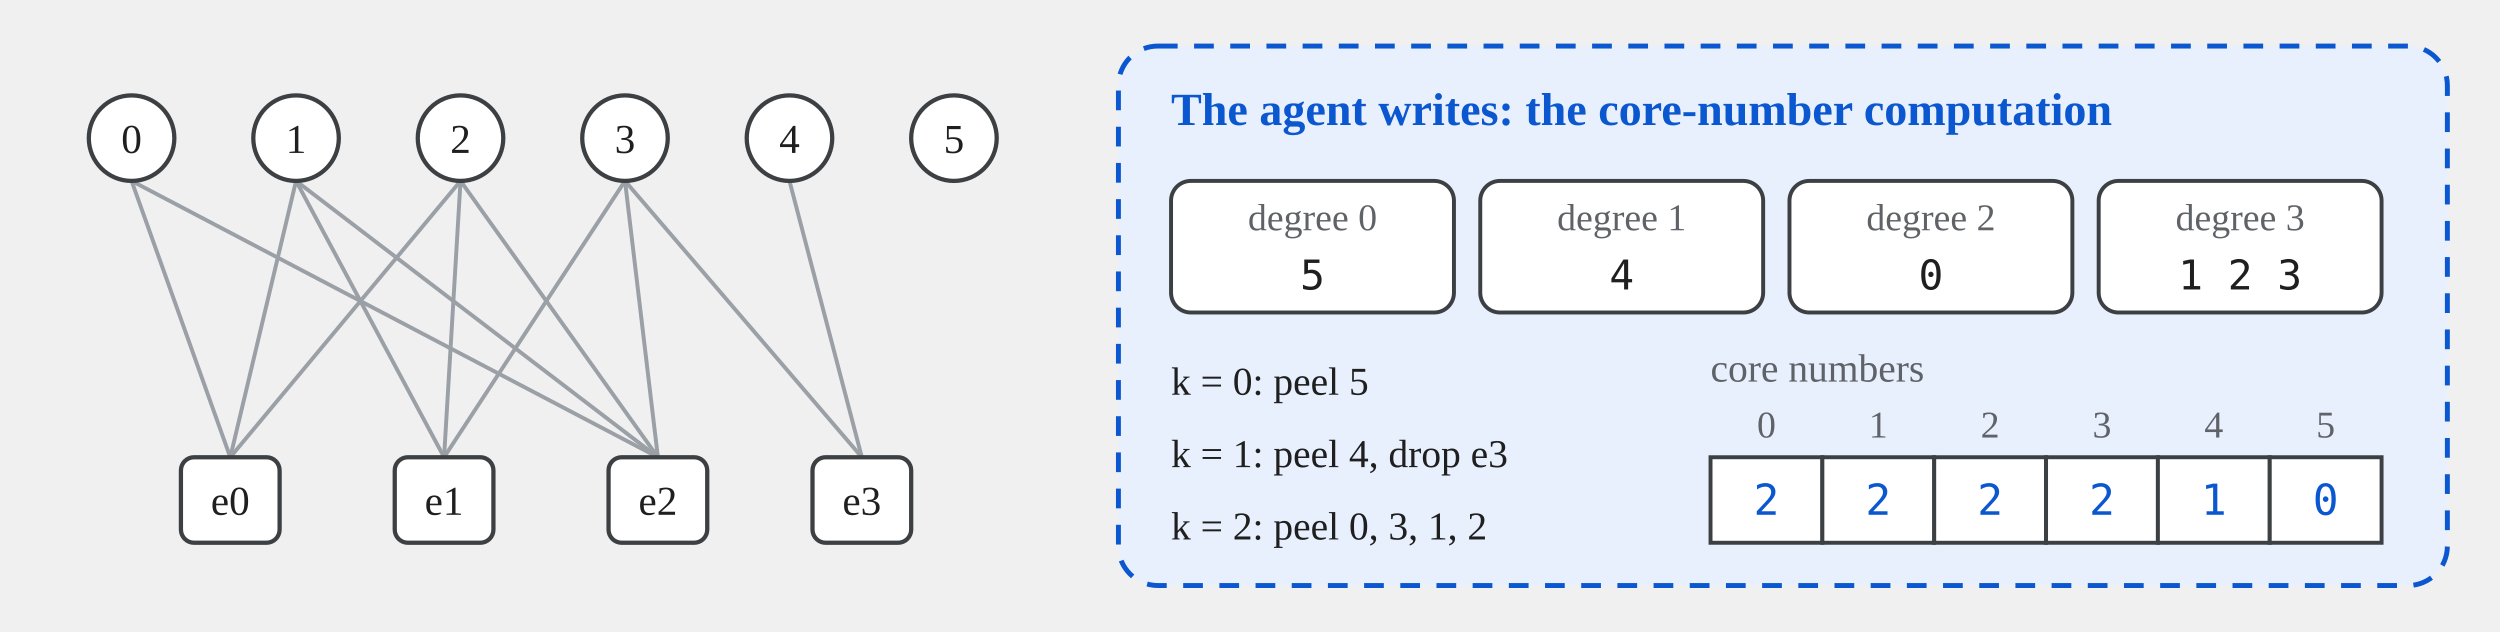
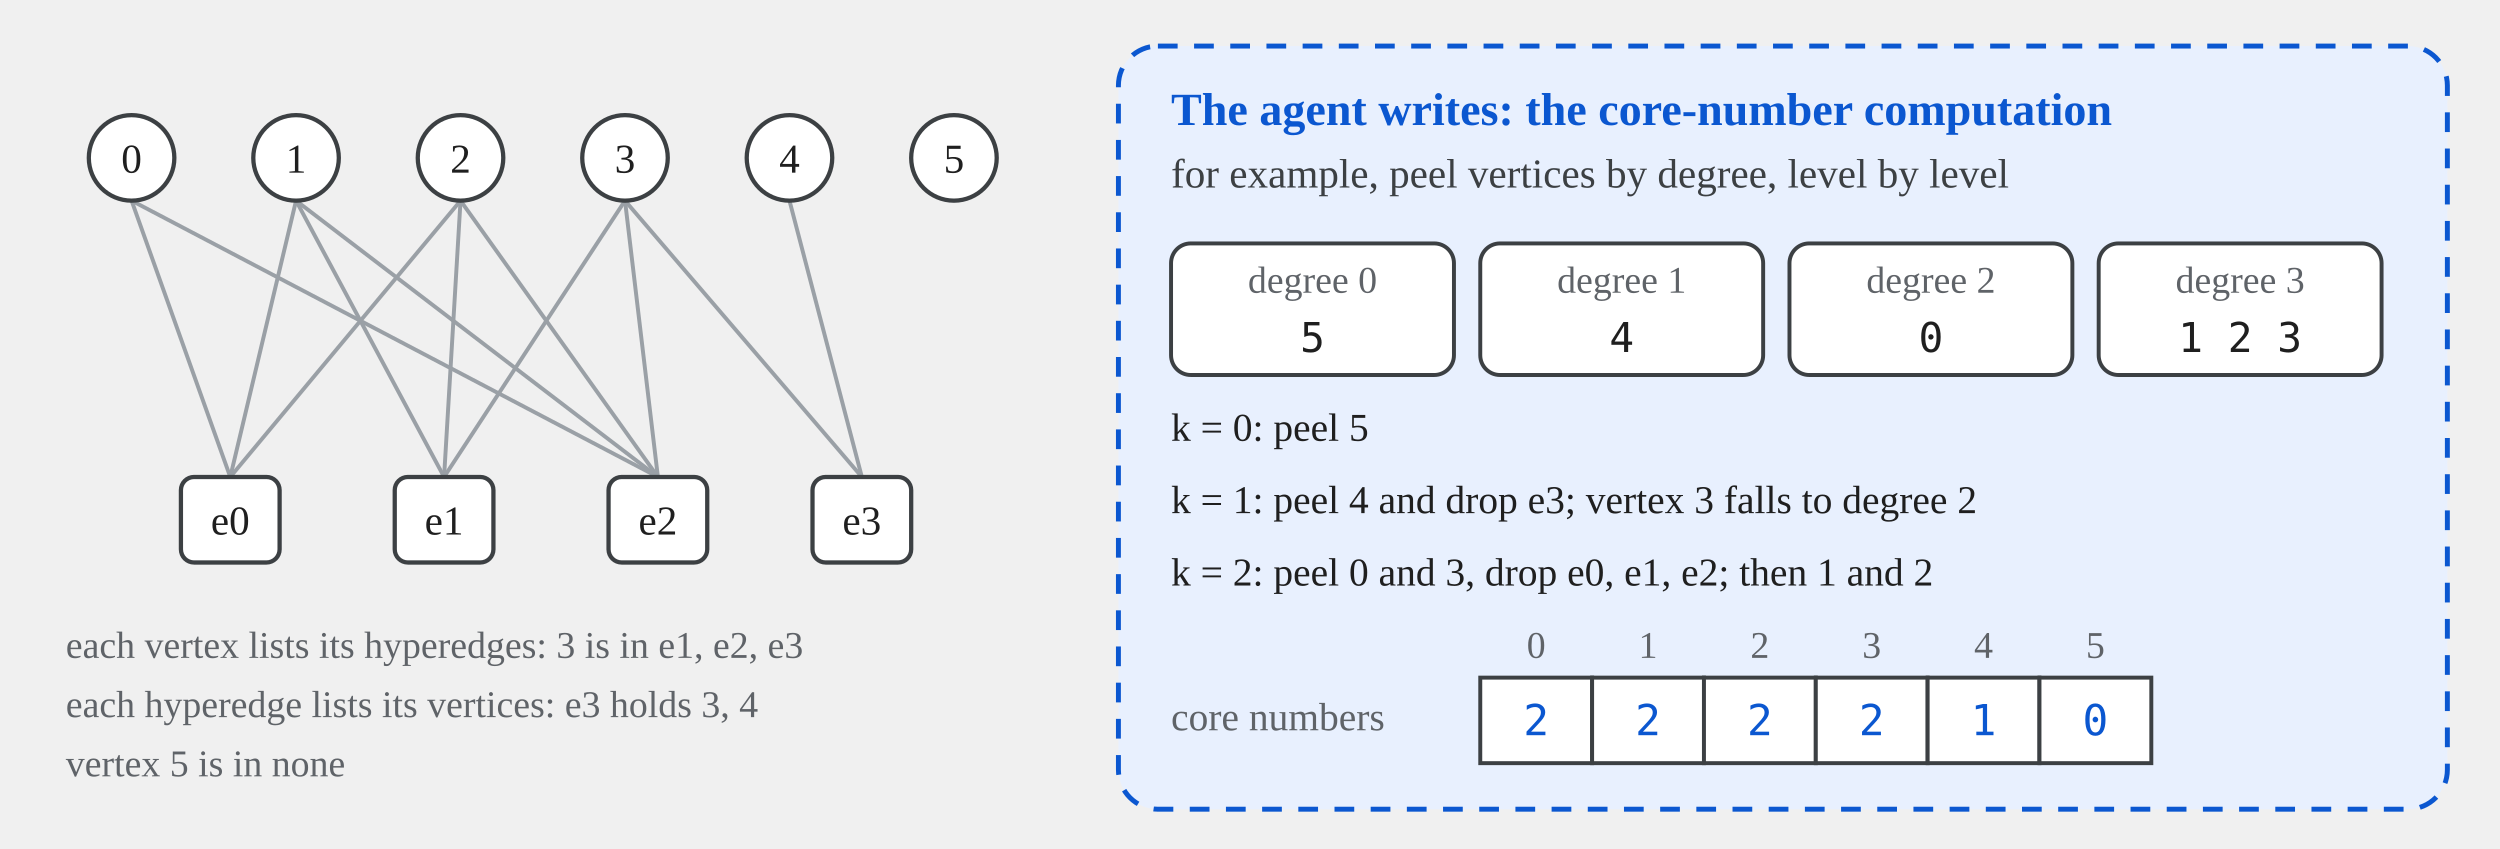
- <svg xmlns="http://www.w3.org/2000/svg" viewBox="0 22 760 192" role="img" aria-label="A hypergraph with vertices 0 to 5 and hyperedges e0 = {0,1,2}, e1 = {1,2,3}, e2 = {0,1,2,3} and e3 = {3,4}, stored both ways round. The core-number computation, the part the agent writes, is shown as peeling: vertices sit in buckets by degree; round k = 0 peels 5, k = 1 peels 4 and drops e3, k = 2 peels the rest. The core numbers are 2, 2, 2, 2, 1, 0.">
-   <g transform="translate(0 -6)">
-     <g stroke="#9aa0a6" stroke-width="1.2">
-       <line x1="40" y1="83" x2="70" y2="167" />
-       <line x1="90" y1="83" x2="70" y2="167" />
-       <line x1="140" y1="83" x2="70" y2="167" />
-       <line x1="90" y1="83" x2="135" y2="167" />
-       <line x1="140" y1="83" x2="135" y2="167" />
-       <line x1="190" y1="83" x2="135" y2="167" />
-       <line x1="40" y1="83" x2="200" y2="167" />
-       <line x1="90" y1="83" x2="200" y2="167" />
-       <line x1="140" y1="83" x2="200" y2="167" />
-       <line x1="190" y1="83" x2="200" y2="167" />
-       <line x1="190" y1="83" x2="262" y2="167" />
-       <line x1="240" y1="83" x2="262" y2="167" />
-     </g>
-     <g fill="#fff" stroke="#3c4043" stroke-width="1.3">
-       <circle cx="40" cy="70" r="13" />
-       <circle cx="90" cy="70" r="13" />
-       <circle cx="140" cy="70" r="13" />
-       <circle cx="190" cy="70" r="13" />
-       <circle cx="240" cy="70" r="13" />
-       <circle cx="290" cy="70" r="13" />
-       <rect x="55" y="167" width="30" height="26" rx="4" />
-       <rect x="120" y="167" width="30" height="26" rx="4" />
-       <rect x="185" y="167" width="30" height="26" rx="4" />
-       <rect x="247" y="167" width="30" height="26" rx="4" />
-     </g>
-     <g font-size="12.5" text-anchor="middle" fill="#1f1f1f">
-       <text x="40" y="74.5">0</text>
-       <text x="90" y="74.5">1</text>
-       <text x="140" y="74.5">2</text>
-       <text x="190" y="74.5">3</text>
-       <text x="240" y="74.5">4</text>
-       <text x="290" y="74.5">5</text>
-       <text x="70" y="184.5">e0</text>
-       <text x="135" y="184.5">e1</text>
-       <text x="200" y="184.5">e2</text>
-       <text x="262" y="184.5">e3</text>
-     </g>
+ <svg xmlns="http://www.w3.org/2000/svg" viewBox="0 22 760 258" role="img" aria-label="A hypergraph with vertices 0 to 5 and hyperedges e0 = {0,1,2}, e1 = {1,2,3}, e2 = {0,1,2,3} and e3 = {3,4}, stored both ways round. The core-number computation, the part the agent writes, is shown as peeling: vertices sit in buckets by degree; round k = 0 peels 5, k = 1 peels 4 and drops e3, k = 2 peels the rest. The core numbers are 2, 2, 2, 2, 1, 0.">
+   <g stroke="#9aa0a6" stroke-width="1.2">
+     <line x1="40" y1="83" x2="70" y2="167" />
+     <line x1="90" y1="83" x2="70" y2="167" />
+     <line x1="140" y1="83" x2="70" y2="167" />
+     <line x1="90" y1="83" x2="135" y2="167" />
+     <line x1="140" y1="83" x2="135" y2="167" />
+     <line x1="190" y1="83" x2="135" y2="167" />
+     <line x1="40" y1="83" x2="200" y2="167" />
+     <line x1="90" y1="83" x2="200" y2="167" />
+     <line x1="140" y1="83" x2="200" y2="167" />
+     <line x1="190" y1="83" x2="200" y2="167" />
+     <line x1="190" y1="83" x2="262" y2="167" />
+     <line x1="240" y1="83" x2="262" y2="167" />
  </g>
-   <rect x="340" y="36" width="404" height="164" rx="12" fill="#e8f0fe" stroke="#0b57d0" stroke-width="1.5" stroke-dasharray="6 5" />
+   <g fill="#fff" stroke="#3c4043" stroke-width="1.3">
+     <circle cx="40" cy="70" r="13" />
+     <circle cx="90" cy="70" r="13" />
+     <circle cx="140" cy="70" r="13" />
+     <circle cx="190" cy="70" r="13" />
+     <circle cx="240" cy="70" r="13" />
+     <circle cx="290" cy="70" r="13" />
+     <rect x="55" y="167" width="30" height="26" rx="4" />
+     <rect x="120" y="167" width="30" height="26" rx="4" />
+     <rect x="185" y="167" width="30" height="26" rx="4" />
+     <rect x="247" y="167" width="30" height="26" rx="4" />
+   </g>
+   <g font-size="12.5" text-anchor="middle" fill="#1f1f1f">
+     <text x="40" y="74.5">0</text>
+     <text x="90" y="74.5">1</text>
+     <text x="140" y="74.5">2</text>
+     <text x="190" y="74.5">3</text>
+     <text x="240" y="74.5">4</text>
+     <text x="290" y="74.5">5</text>
+     <text x="70" y="184.5">e0</text>
+     <text x="135" y="184.5">e1</text>
+     <text x="200" y="184.5">e2</text>
+     <text x="262" y="184.5">e3</text>
+   </g>
+   <text x="20" y="222" font-size="11.5" fill="#5f6368">each vertex lists its hyperedges: 3 is in e1, e2, e3</text>
+   <text x="20" y="240" font-size="11.5" fill="#5f6368">each hyperedge lists its vertices: e3 holds 3, 4</text>
+   <text x="20" y="258" font-size="11.5" fill="#5f6368">vertex 5 is in none</text>
+   <rect x="340" y="36" width="404" height="232" rx="12" fill="#e8f0fe" stroke="#0b57d0" stroke-width="1.5" stroke-dasharray="6 5" />
  <text x="356" y="60" font-size="14" font-weight="600" fill="#0b57d0">The agent writes: the core-number computation</text>
+   <text x="356" y="79" font-size="12.5" fill="#3c4043">for example, peel vertices by degree, level by level</text>
  <g fill="#fff" stroke="#3c4043" stroke-width="1.2">
-     <rect x="356" y="77" width="86" height="40" rx="6" />
-     <rect x="450" y="77" width="86" height="40" rx="6" />
-     <rect x="544" y="77" width="86" height="40" rx="6" />
-     <rect x="638" y="77" width="86" height="40" rx="6" />
+     <rect x="356" y="96" width="86" height="40" rx="6" />
+     <rect x="450" y="96" width="86" height="40" rx="6" />
+     <rect x="544" y="96" width="86" height="40" rx="6" />
+     <rect x="638" y="96" width="86" height="40" rx="6" />
  </g>
  <g font-size="11.5" text-anchor="middle" fill="#5f6368">
-     <text x="399" y="92">degree 0</text>
-     <text x="493" y="92">degree 1</text>
-     <text x="587" y="92">degree 2</text>
-     <text x="681" y="92">degree 3</text>
+     <text x="399" y="111">degree 0</text>
+     <text x="493" y="111">degree 1</text>
+     <text x="587" y="111">degree 2</text>
+     <text x="681" y="111">degree 3</text>
  </g>
  <g font-size="12.5" text-anchor="middle" fill="#1f1f1f" font-family="ui-monospace,Menlo,monospace">
-     <text x="399" y="110">5</text>
-     <text x="493" y="110">4</text>
-     <text x="587" y="110">0</text>
-     <text x="681" y="110">1 2 3</text>
+     <text x="399" y="129">5</text>
+     <text x="493" y="129">4</text>
+     <text x="587" y="129">0</text>
+     <text x="681" y="129">1 2 3</text>
  </g>
  <g font-size="12" fill="#1f1f1f">
-     <text x="356" y="142">k = 0: peel 5</text>
-     <text x="356" y="164">k = 1: peel 4, drop e3</text>
-     <text x="356" y="186">k = 2: peel 0, 3, 1, 2</text>
+     <text x="356" y="156">k = 0: peel 5</text>
+     <text x="356" y="178">k = 1: peel 4 and drop e3; vertex 3 falls to degree 2</text>
+     <text x="356" y="200">k = 2: peel 0 and 3, drop e0, e1, e2; then 1 and 2</text>
  </g>
-   <text x="520" y="138" font-size="12" fill="#5f6368">core numbers</text>
+   <text x="356" y="244" font-size="12" fill="#5f6368">core numbers</text>
  <g font-size="11.5" text-anchor="middle" fill="#5f6368">
-     <text x="537" y="155">0</text>
-     <text x="571" y="155">1</text>
-     <text x="605" y="155">2</text>
-     <text x="639" y="155">3</text>
-     <text x="673" y="155">4</text>
-     <text x="707" y="155">5</text>
+     <text x="467" y="222">0</text>
+     <text x="501" y="222">1</text>
+     <text x="535" y="222">2</text>
+     <text x="569" y="222">3</text>
+     <text x="603" y="222">4</text>
+     <text x="637" y="222">5</text>
  </g>
  <g fill="#fff" stroke="#3c4043" stroke-width="1.2">
-     <rect x="520" y="161" width="34" height="26" />
-     <rect x="554" y="161" width="34" height="26" />
-     <rect x="588" y="161" width="34" height="26" />
-     <rect x="622" y="161" width="34" height="26" />
-     <rect x="656" y="161" width="34" height="26" />
-     <rect x="690" y="161" width="34" height="26" />
+     <rect x="450" y="228" width="34" height="26" />
+     <rect x="484" y="228" width="34" height="26" />
+     <rect x="518" y="228" width="34" height="26" />
+     <rect x="552" y="228" width="34" height="26" />
+     <rect x="586" y="228" width="34" height="26" />
+     <rect x="620" y="228" width="34" height="26" />
  </g>
  <g font-size="13" text-anchor="middle" fill="#0b57d0" font-family="ui-monospace,Menlo,monospace">
-     <text x="537" y="178.5">2</text>
-     <text x="571" y="178.5">2</text>
-     <text x="605" y="178.5">2</text>
-     <text x="639" y="178.5">2</text>
-     <text x="673" y="178.5">1</text>
-     <text x="707" y="178.5">0</text>
+     <text x="467" y="245.5">2</text>
+     <text x="501" y="245.5">2</text>
+     <text x="535" y="245.5">2</text>
+     <text x="569" y="245.5">2</text>
+     <text x="603" y="245.5">1</text>
+     <text x="637" y="245.5">0</text>
  </g>
</svg>
